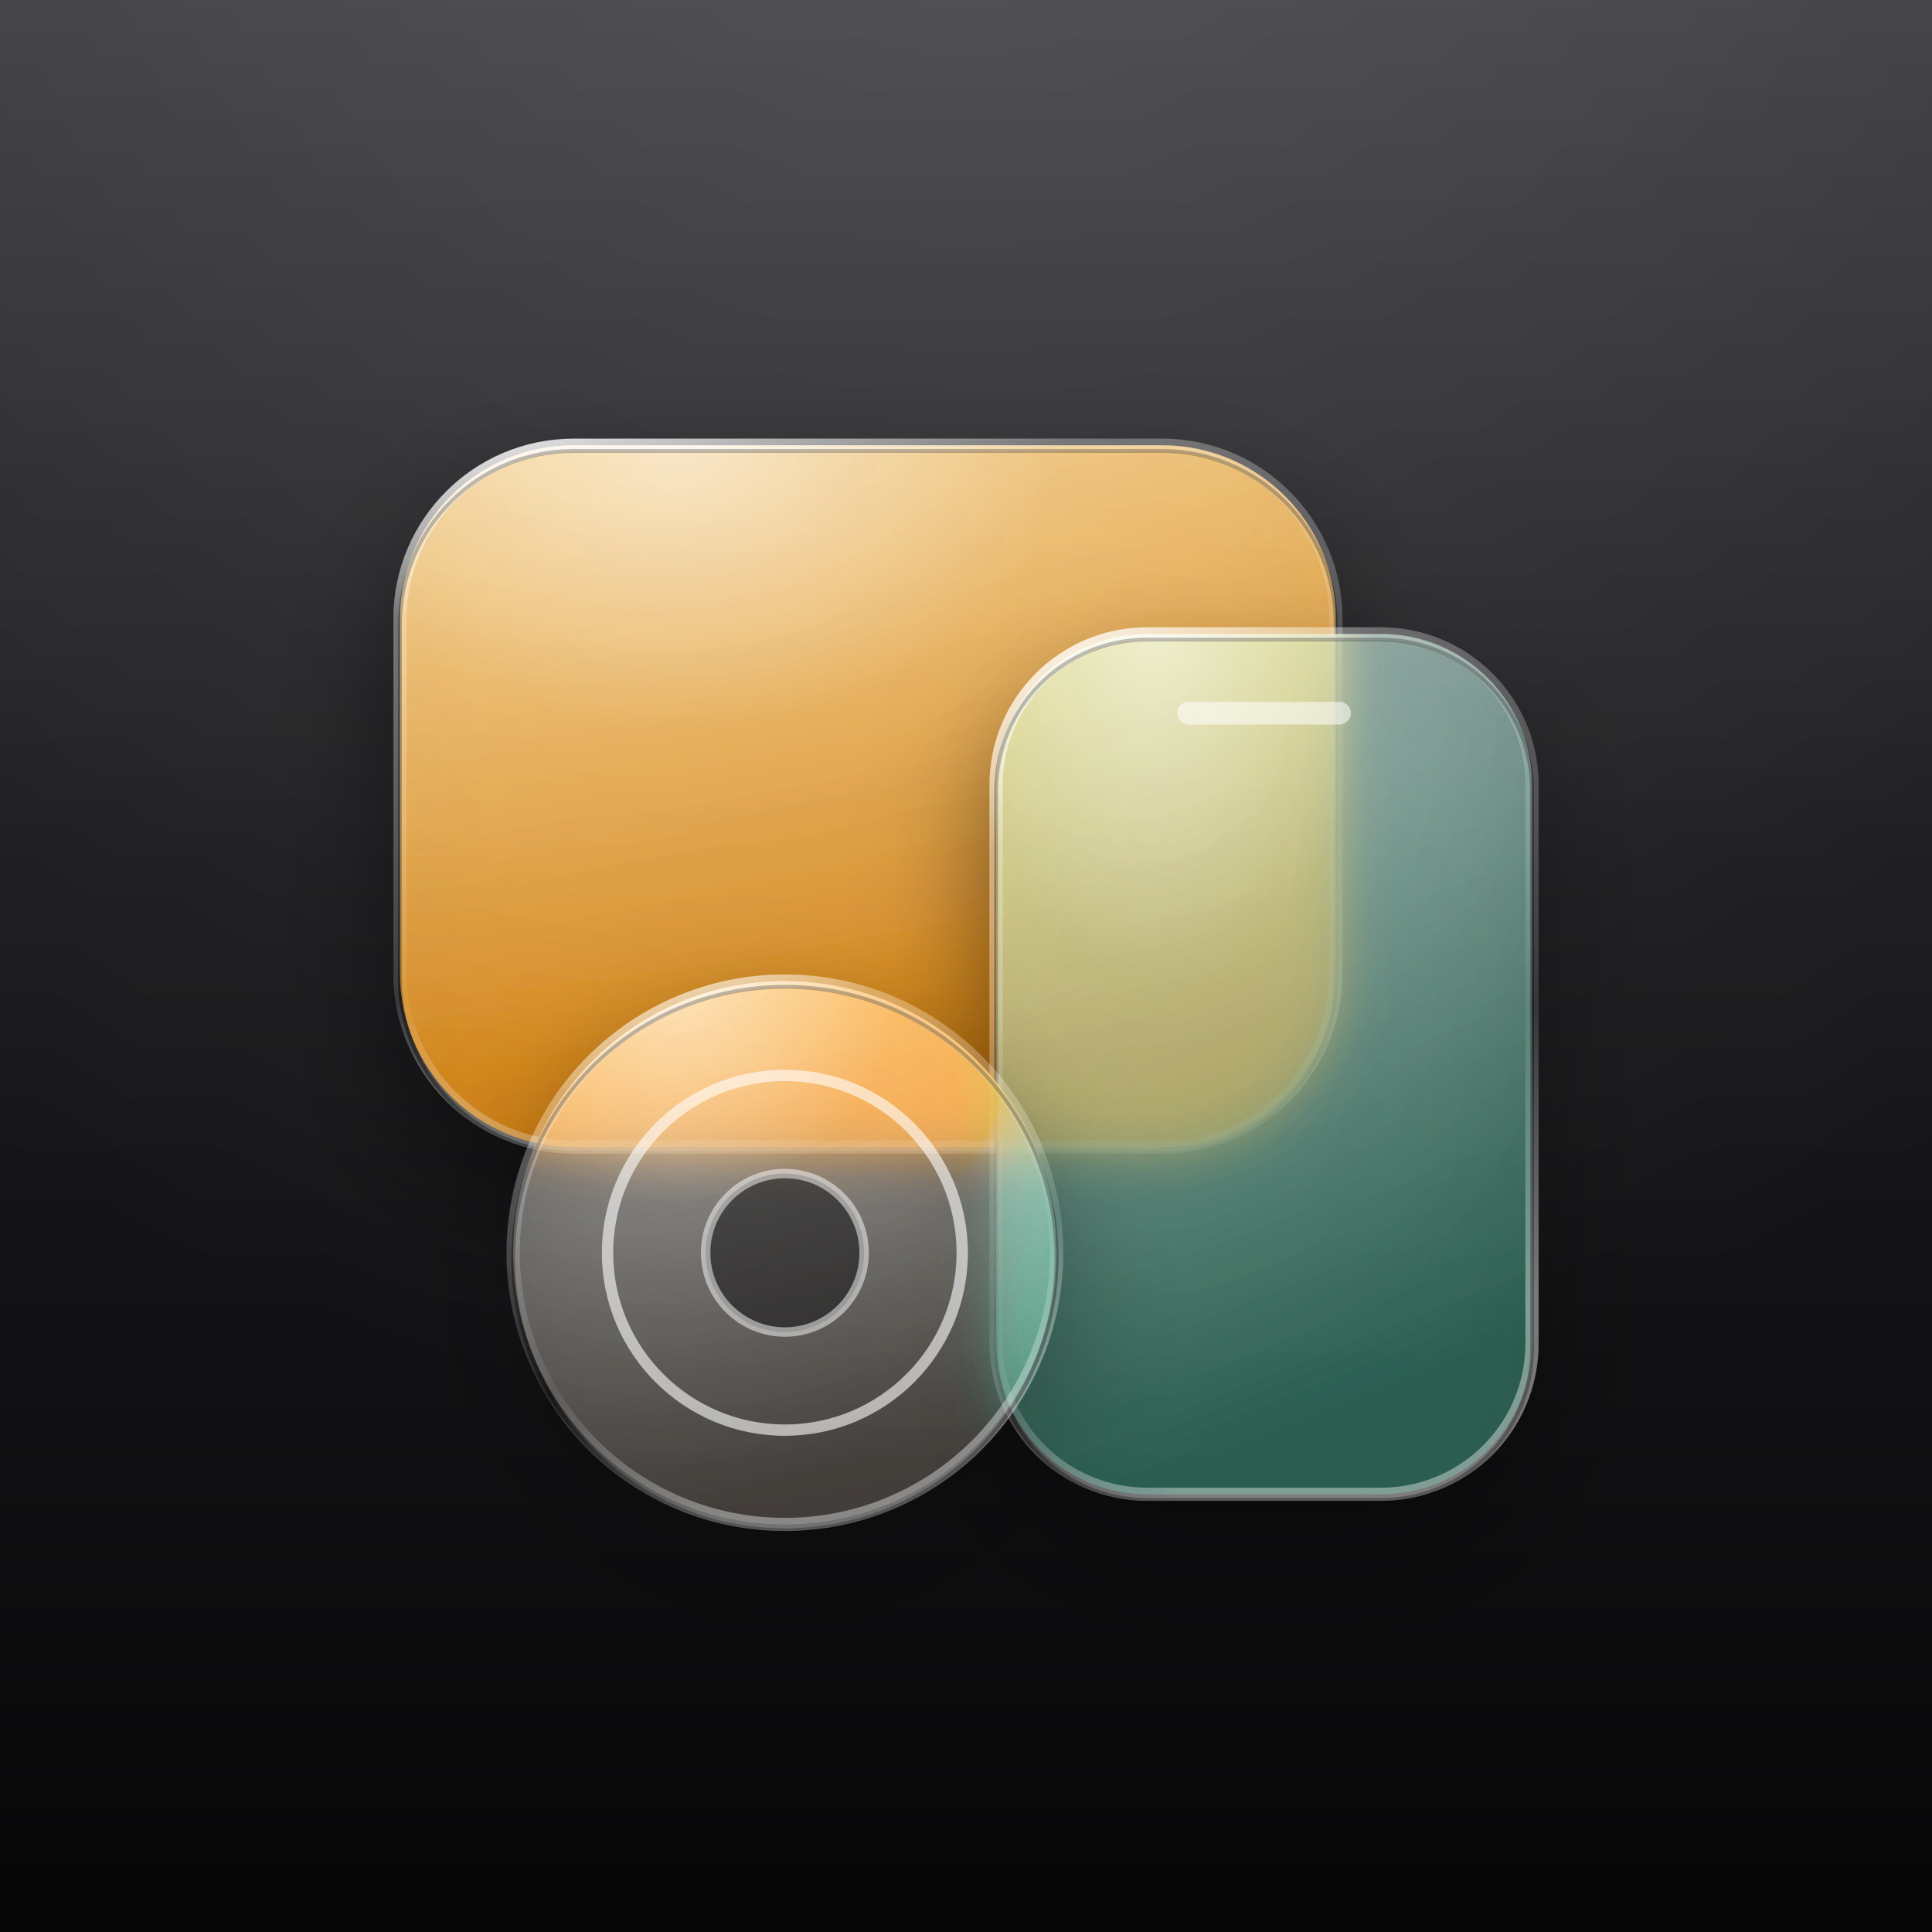
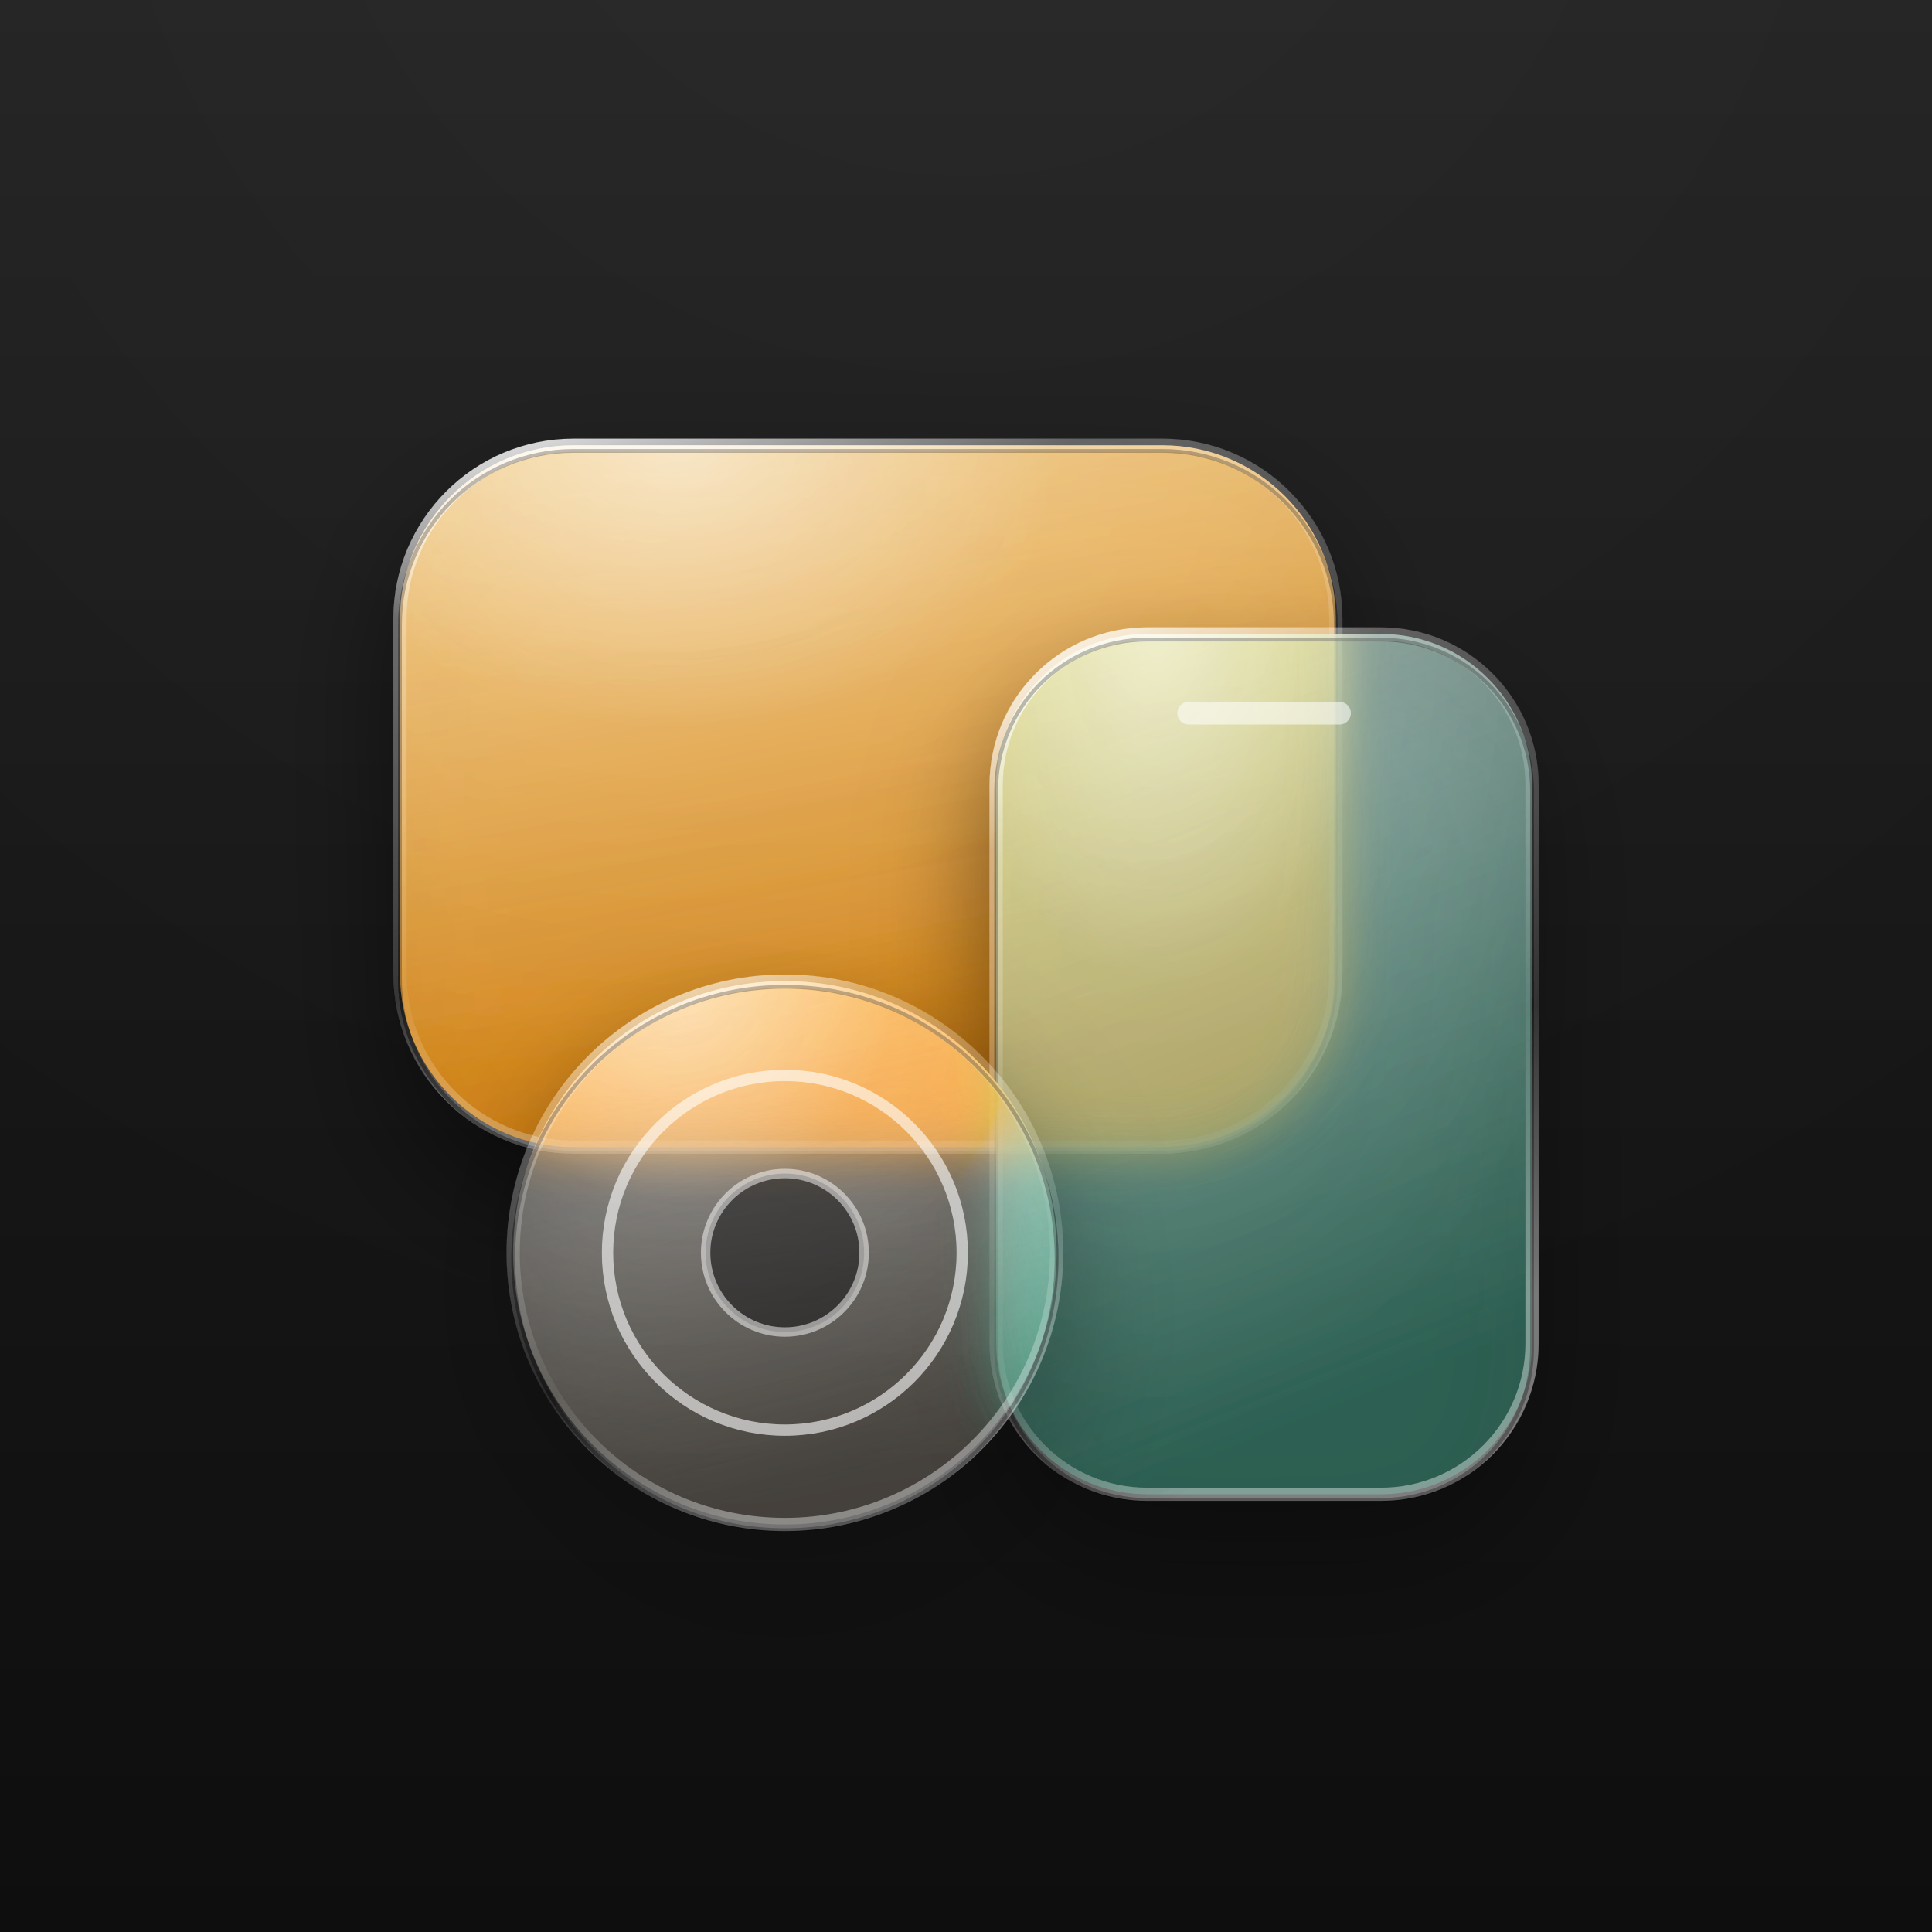
<svg xmlns="http://www.w3.org/2000/svg" viewBox="0 0 512 512" width="512" height="512">
  <defs>
    <linearGradient id="bg" x1="0" y1="0" x2="0" y2="1">
-       <stop offset="0" stop-color="#3a3a3e" />
-       <stop offset=".45" stop-color="#1b1b1e" />
-       <stop offset="1" stop-color="#060607" />
+       <stop offset="0" stop-color="#232323" />
+       <stop offset=".5" stop-color="#171717" />
+       <stop offset="1" stop-color="#0e0e0e" />
    </linearGradient>
    <radialGradient id="sheen" cx=".5" cy="-.15" r=".9">
-       <stop offset="0" stop-color="#fff" stop-opacity=".14" />
+       <stop offset="0" stop-color="#fff" stop-opacity=".035" />
      <stop offset="1" stop-color="#fff" stop-opacity="0" />
    </radialGradient>
    <linearGradient id="tA" x1="0" y1="0" x2=".25" y2="1">
      <stop offset="0" stop-color="#ffd892" stop-opacity="0.94" />
      <stop offset="1" stop-color="#e48a10" stop-opacity="0.86" />
    </linearGradient>
    <linearGradient id="tB" x1="0" y1="0" x2=".25" y2="1">
      <stop offset="0" stop-color="#d2f3ea" stop-opacity="0.62" />
      <stop offset="1" stop-color="#3e8f79" stop-opacity="0.56" />
    </linearGradient>
    <linearGradient id="tC" x1="0" y1="0" x2=".25" y2="1">
      <stop offset="0" stop-color="#ffffff" stop-opacity="0.42" />
      <stop offset="1" stop-color="#f3e6cf" stop-opacity="0.18" />
    </linearGradient>
    <linearGradient id="rim" x1="0" y1="0" x2=".35" y2="1">
      <stop offset="0" stop-color="#fff" stop-opacity=".95" />
      <stop offset=".22" stop-color="#fff" stop-opacity=".28" />
      <stop offset=".7" stop-color="#fff" stop-opacity=".06" />
      <stop offset="1" stop-color="#fff" stop-opacity=".38" />
    </linearGradient>
    <radialGradient id="spec" cx=".3" cy="0" r=".9">
      <stop offset="0" stop-color="#fff" stop-opacity=".55" />
      <stop offset=".45" stop-color="#fff" stop-opacity=".08" />
      <stop offset="1" stop-color="#fff" stop-opacity="0" />
    </radialGradient>
    <filter id="sh" x="-30%" y="-30%" width="160%" height="170%">
      <feDropShadow dx="0" dy="16" stdDeviation="16" flood-color="#000" flood-opacity=".55" />
    </filter>
    <filter id="fr" x="-10%" y="-10%" width="120%" height="120%">
      <feGaussianBlur stdDeviation="7" />
      <feColorMatrix type="saturate" values="1.35" />
      <feComponentTransfer>
        <feFuncR type="linear" slope="1.12" />
        <feFuncG type="linear" slope="1.12" />
        <feFuncB type="linear" slope="1.12" />
      </feComponentTransfer>
    </filter>
  </defs>
  <rect width="512" height="512" fill="url(#bg)" />
  <rect width="512" height="512" fill="url(#sheen)" />
  <g transform="translate(256 256) scale(1) translate(-256 -256) translate(14 0)">
    <g filter="url(#sh)">
      <clipPath id="cA">
        <rect x="92" y="118" width="248" height="186" rx="46" />
      </clipPath>
      <g clip-path="url(#cA)">
        <rect x="92" y="118" width="248" height="186" rx="46" fill="url(#tA)" />
        <rect x="92" y="118" width="248" height="186" rx="46" fill="url(#spec)" />
      </g>
      <rect x="92" y="118" width="248" height="186" rx="46" fill="none" stroke="url(#rim)" stroke-width="3.5" />
      <rect style="mix-blend-mode:multiply" x="92" y="118" width="248" height="186" rx="46" fill="none" stroke="#000" stroke-opacity=".25" stroke-width="1" transform="translate(0 1.5)" />
    </g>
    <g filter="url(#sh)">
      <clipPath id="cB">
        <rect x="250" y="168" width="142" height="228" rx="40" />
      </clipPath>
      <g clip-path="url(#cB)">
        <g filter="url(#fr)">
          <rect x="92" y="118" width="248" height="186" rx="46" fill="url(#tA)" />
        </g>
        <rect x="250" y="168" width="142" height="228" rx="40" fill="url(#tB)" />
        <rect x="250" y="168" width="142" height="228" rx="40" fill="url(#spec)" />
      </g>
      <rect x="250" y="168" width="142" height="228" rx="40" fill="none" stroke="url(#rim)" stroke-width="3.5" />
      <rect style="mix-blend-mode:multiply" x="250" y="168" width="142" height="228" rx="40" fill="none" stroke="#000" stroke-opacity=".25" stroke-width="1" transform="translate(0 1.5)" />
    </g>
    <g filter="url(#sh)">
      <clipPath id="cC">
        <circle cx="194" cy="332" r="72" />
      </clipPath>
      <g clip-path="url(#cC)">
        <g filter="url(#fr)">
          <rect x="92" y="118" width="248" height="186" rx="46" fill="url(#tA)" />
          <rect x="250" y="168" width="142" height="228" rx="40" fill="url(#tB)" />
        </g>
        <circle cx="194" cy="332" r="72" fill="url(#tC)" />
        <circle cx="194" cy="332" r="72" fill="url(#spec)" />
      </g>
      <circle cx="194" cy="332" r="72" fill="none" stroke="url(#rim)" stroke-width="3.5" />
      <circle style="mix-blend-mode:multiply" cx="194" cy="332" r="72" fill="none" stroke="#000" stroke-opacity=".25" stroke-width="1" transform="translate(0 1.5)" />
    </g>
    <circle cx="194" cy="332" r="47" fill="none" stroke="#fff" stroke-opacity="0.6" stroke-width="3" />
    <circle cx="194" cy="332" r="21" fill="#0c0c0e" fill-opacity=".5" stroke="#fff" stroke-opacity=".5" stroke-width="2.5" />
    <rect x="298" y="186" width="46" height="6" rx="3" fill="#fff" fill-opacity=".55" />
  </g>
</svg>
